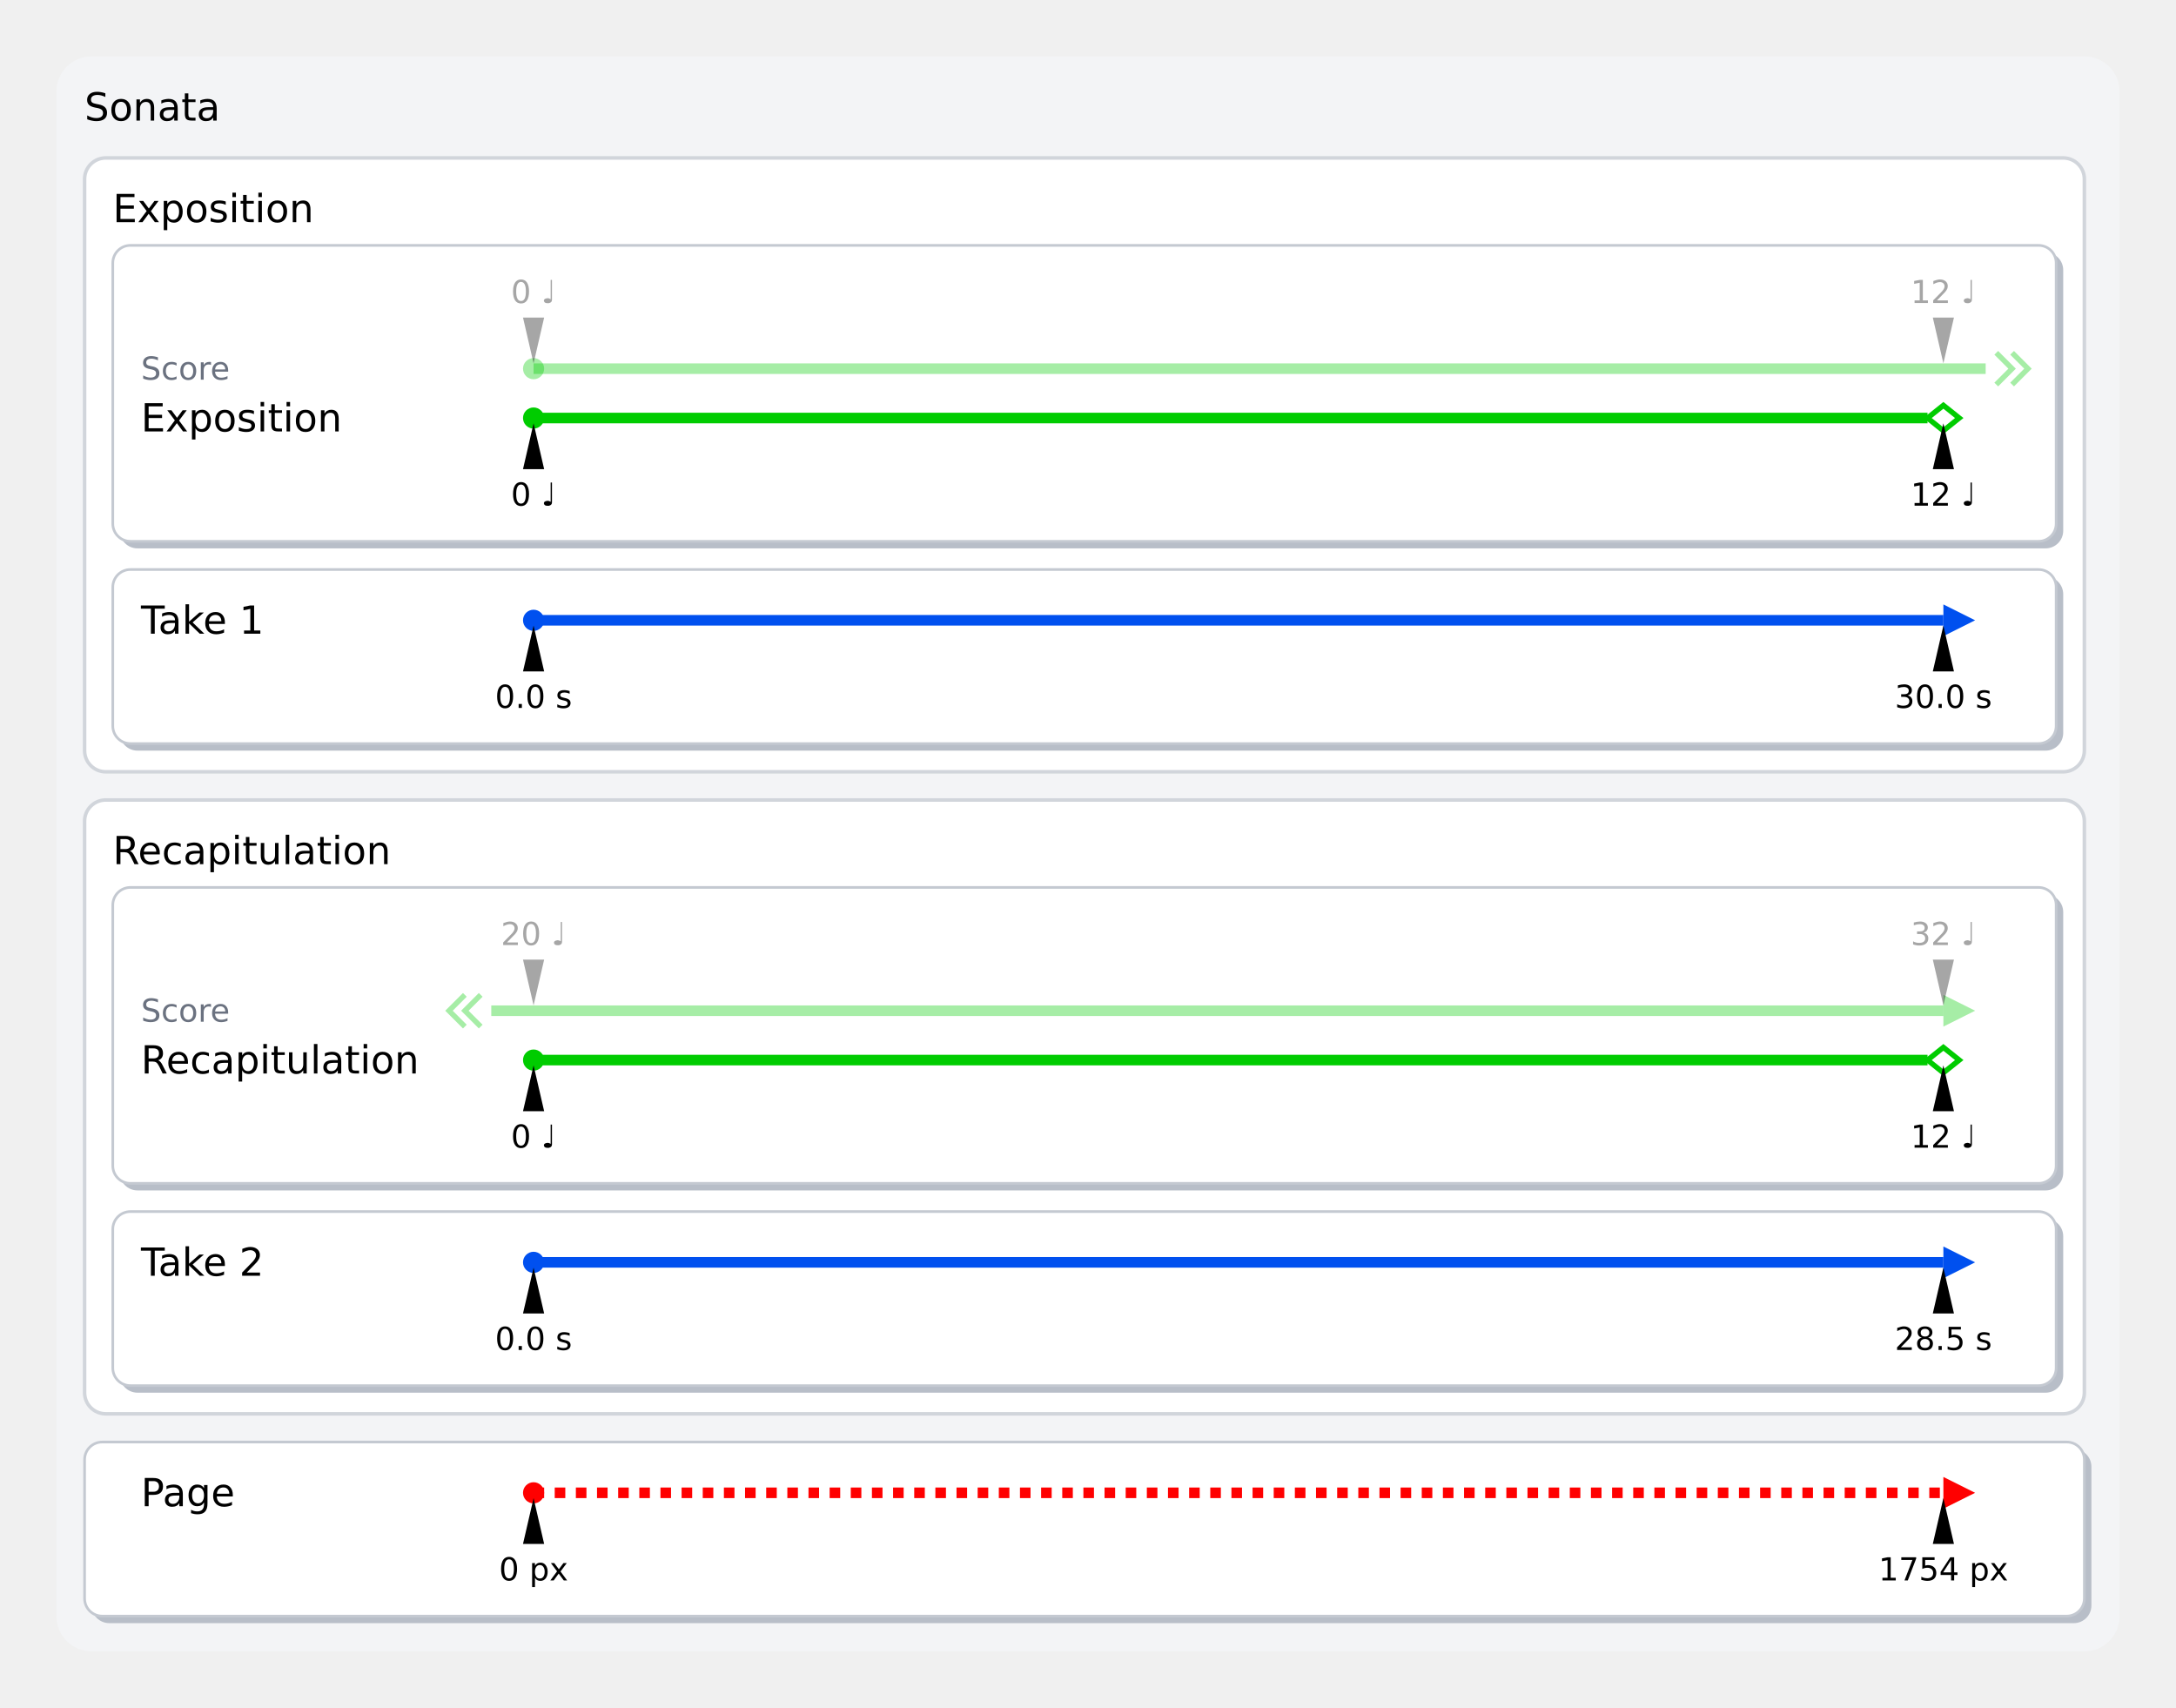
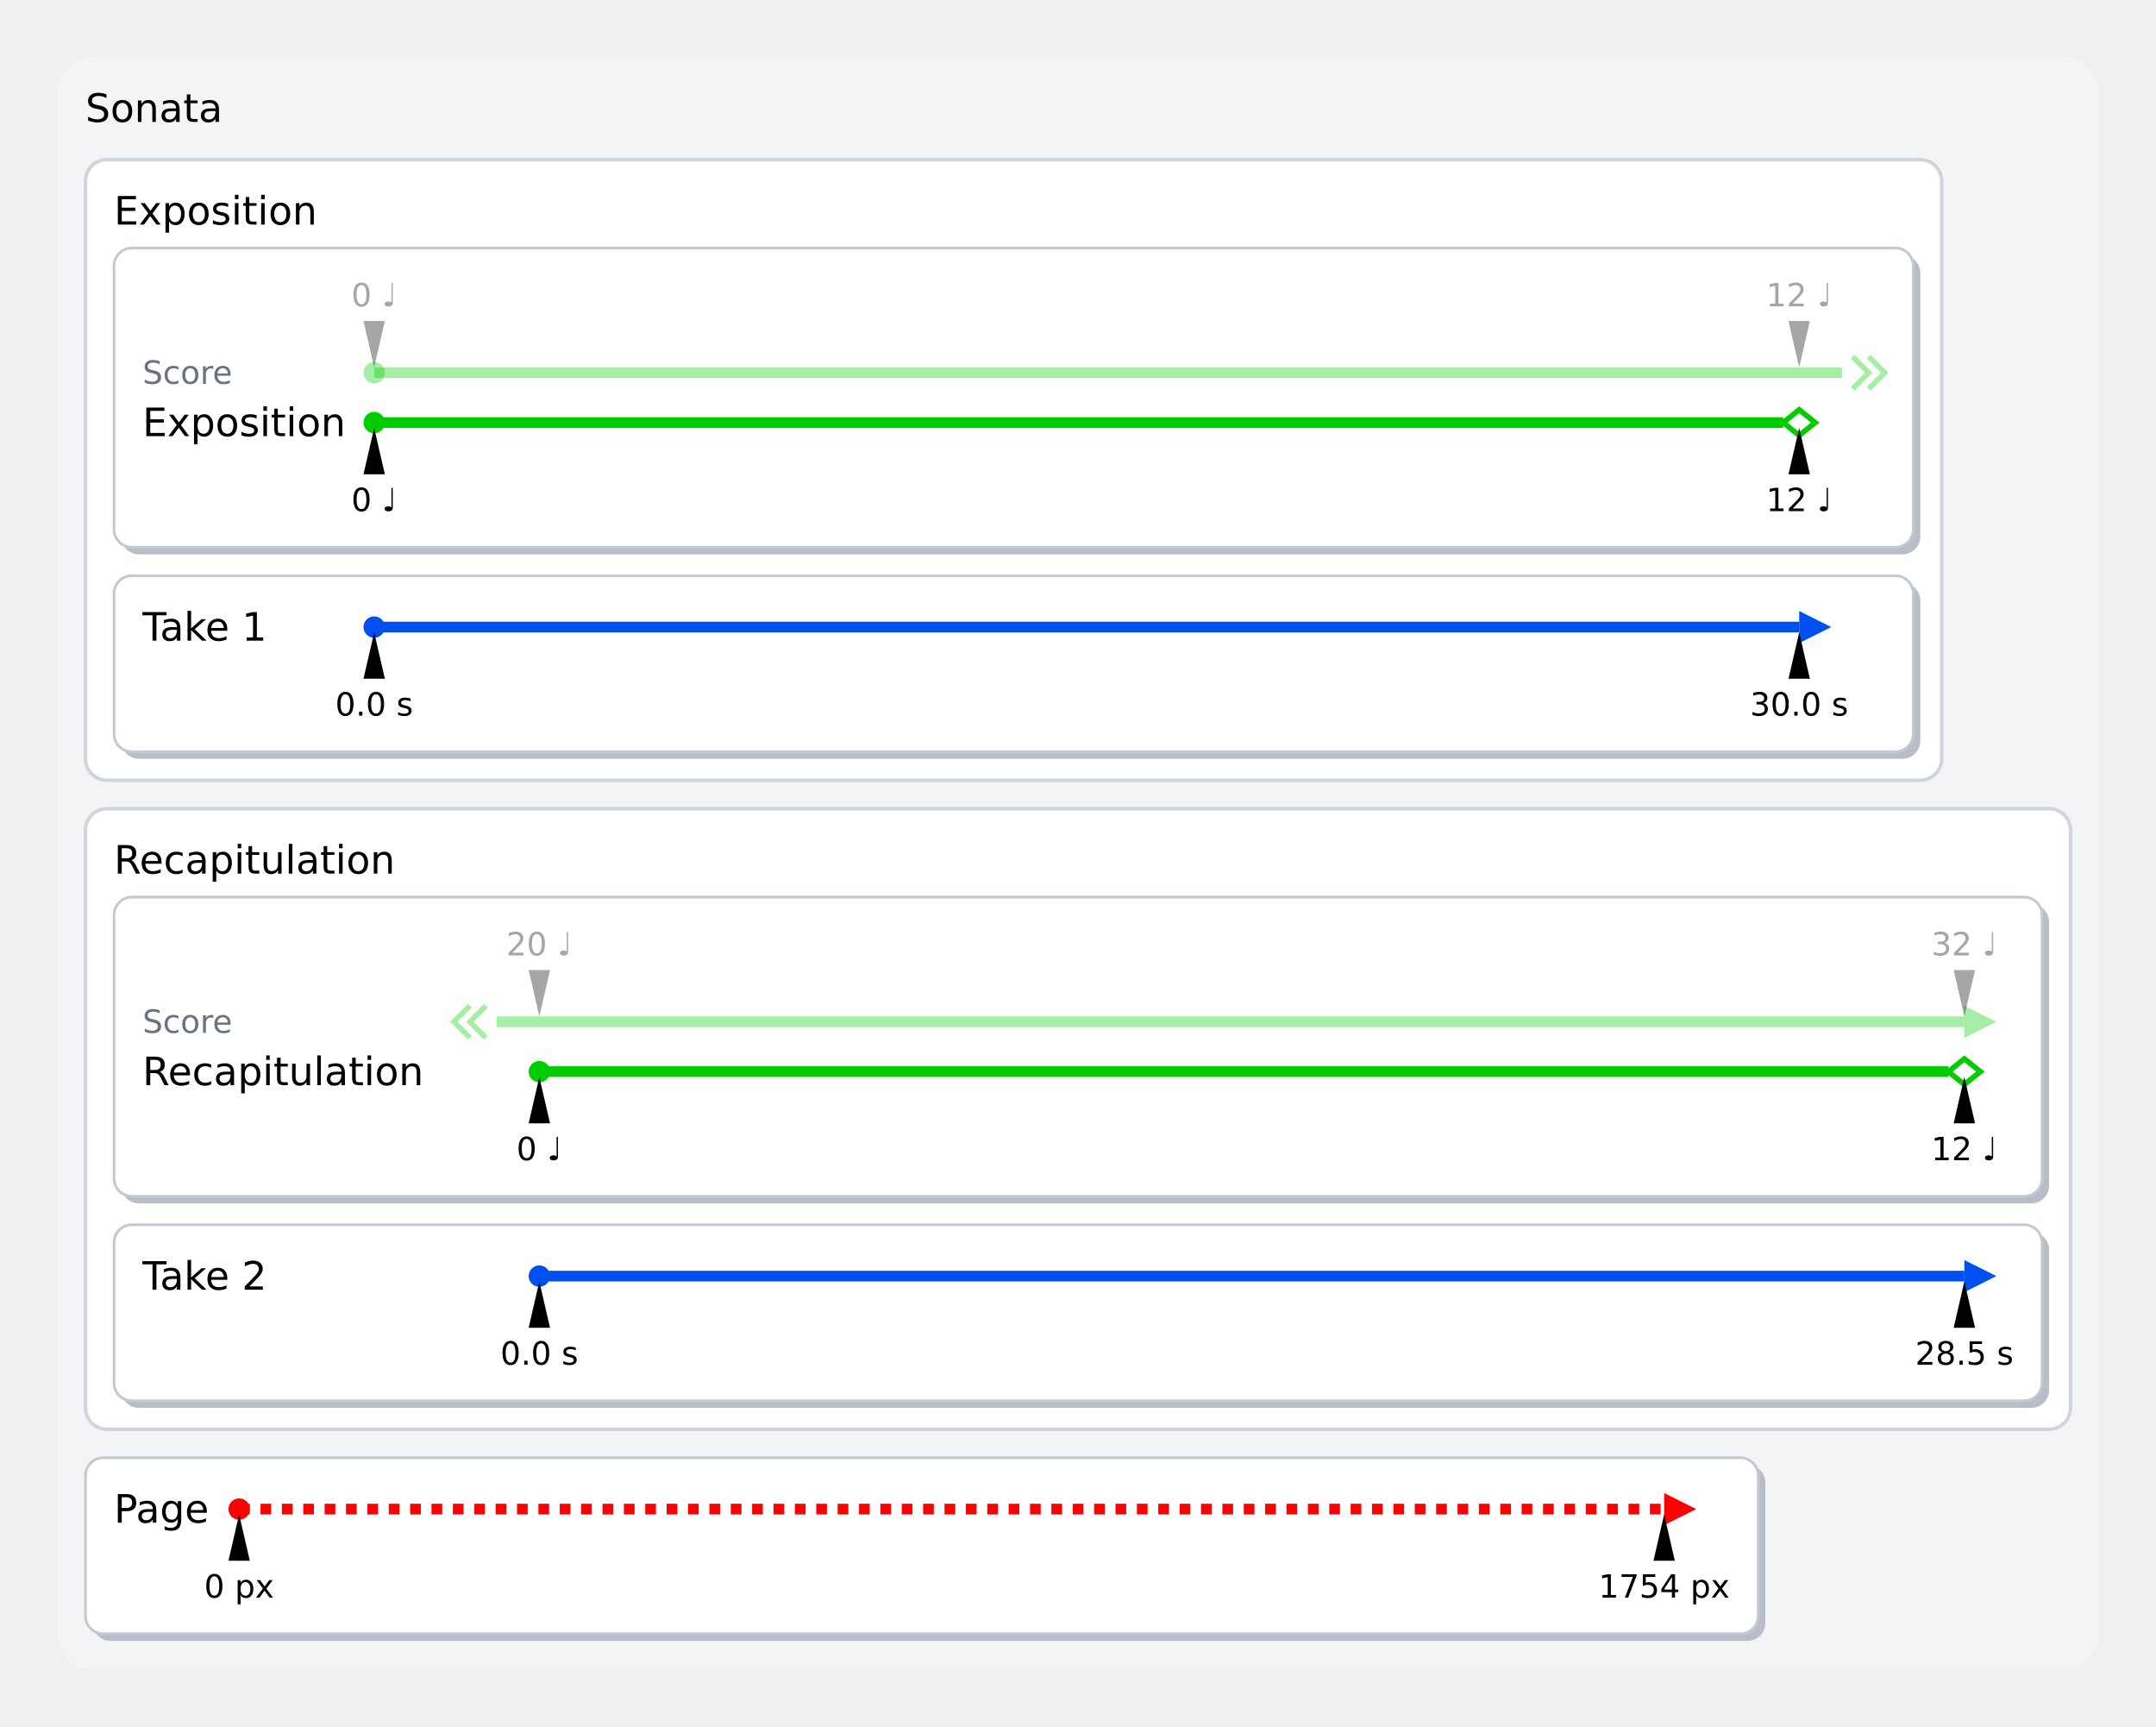
- <svg xmlns="http://www.w3.org/2000/svg" width="617.39" height="484.457" viewBox="0 0 617.39 484.457" font-family="DejaVu Sans" text-rendering="geometricPrecision" style="font-kerning:none;font-variant-ligatures:none">
+ <svg xmlns="http://www.w3.org/2000/svg" width="605.185" height="484.457" viewBox="0 0 605.185 484.457" font-family="DejaVu Sans" text-rendering="geometricPrecision" style="font-kerning:none;font-variant-ligatures:none">
  <g transform="translate(16 16)">
-     <rect x="0" y="0" width="585.39" height="452.457" rx="10" fill="#F3F4F6" />
+     <rect x="0" y="0" width="573.185" height="452.457" rx="10" fill="#F3F4F6" />
    <text data-address="name" x="8" y="18.21" text-anchor="start" font-size="11" fill="#000000">Sonata</text>
-     <rect data-address="group_1" x="8" y="28.805" width="567.39" height="174.137" rx="6" fill="#FFFFFF" stroke="#D1D5DB" stroke-width="1" />
+     <rect data-address="group_1" x="8" y="28.805" width="521.03" height="174.137" rx="6" fill="#FFFFFF" stroke="#D1D5DB" stroke-width="1" />
    <text data-address="group_1/name" x="16" y="47.015" text-anchor="start" font-size="11" fill="#000000">Exposition</text>
-     <rect data-address="exposition/card" x="18" y="55.609" width="551.39" height="83.953" rx="5" fill="#B8BEC8" />
-     <rect data-address="exposition/card" x="16" y="53.609" width="551.39" height="83.953" rx="5" fill="#FFFFFF" stroke="#C4C9D1" stroke-width="0.75" />
-     <line data-address="score" x1="135.39" y1="88.586" x2="547.39" y2="88.586" stroke="#00CC00" stroke-width="3" opacity="0.35" />
-     <circle data-address="score" cx="135.39" cy="88.586" r="3" fill="#00CC00" opacity="0.35" />
-     <polyline data-address="score" points="550.39,84.086 554.89,88.586 550.39,93.086" fill="none" stroke="#00CC00" stroke-width="1.5" opacity="0.35" />
-     <polyline data-address="score" points="554.89,84.086 559.39,88.586 554.89,93.086" fill="none" stroke="#00CC00" stroke-width="1.5" opacity="0.35" />
-     <line data-address="exposition" x1="135.39" y1="102.586" x2="530.89" y2="102.586" stroke="#00CC00" stroke-width="3" />
-     <circle data-address="exposition" cx="135.39" cy="102.586" r="3" fill="#00CC00" />
-     <polygon data-address="exposition" points="530.89,102.586 535.39,98.986 539.89,102.586 535.39,106.186" fill="none" stroke="#00CC00" stroke-width="1.5" />
-     <polygon data-address="exposition/start" points="135.39,87.086 132.39,74.086 138.39,74.086" fill="#000000" opacity="0.35" />
-     <polygon data-address="exposition/end" points="535.39,87.086 532.39,74.086 538.39,74.086" fill="#000000" opacity="0.35" />
-     <polygon data-address="exposition/start" points="135.39,104.086 132.39,117.086 138.39,117.086" fill="#000000" />
-     <polygon data-address="exposition/end" points="535.39,104.086 532.39,117.086 538.39,117.086" fill="#000000" />
+     <rect data-address="exposition/card" x="18" y="55.609" width="505.03" height="83.953" rx="5" fill="#B8BEC8" />
+     <rect data-address="exposition/card" x="16" y="53.609" width="505.03" height="83.953" rx="5" fill="#FFFFFF" stroke="#C4C9D1" stroke-width="0.75" />
+     <line data-address="score" x1="89.03" y1="88.586" x2="501.03" y2="88.586" stroke="#00CC00" stroke-width="3" opacity="0.35" />
+     <circle data-address="score" cx="89.03" cy="88.586" r="3" fill="#00CC00" opacity="0.35" />
+     <polyline data-address="score" points="504.03,84.086 508.53,88.586 504.03,93.086" fill="none" stroke="#00CC00" stroke-width="1.5" opacity="0.35" />
+     <polyline data-address="score" points="508.53,84.086 513.03,88.586 508.53,93.086" fill="none" stroke="#00CC00" stroke-width="1.5" opacity="0.35" />
+     <line data-address="exposition" x1="89.03" y1="102.586" x2="484.53" y2="102.586" stroke="#00CC00" stroke-width="3" />
+     <circle data-address="exposition" cx="89.03" cy="102.586" r="3" fill="#00CC00" />
+     <polygon data-address="exposition" points="484.53,102.586 489.03,98.986 493.53,102.586 489.03,106.186" fill="none" stroke="#00CC00" stroke-width="1.5" />
+     <polygon data-address="exposition/start" points="89.03,87.086 86.03,74.086 92.03,74.086" fill="#000000" opacity="0.35" />
+     <polygon data-address="exposition/end" points="489.03,87.086 486.03,74.086 492.03,74.086" fill="#000000" opacity="0.35" />
+     <polygon data-address="exposition/start" points="89.03,104.086 86.03,117.086 92.03,117.086" fill="#000000" />
+     <polygon data-address="exposition/end" points="489.03,104.086 486.03,117.086 492.03,117.086" fill="#000000" />
    <text data-address="score/name" x="24" y="91.702" text-anchor="start" font-size="9" fill="#6B7280">Score</text>
    <text data-address="exposition/name" x="24" y="106.394" text-anchor="start" font-size="11" fill="#000000">Exposition</text>
-     <text data-address="exposition/start/label" x="135.39" y="69.963" text-anchor="middle" font-size="9" fill="#000000" opacity="0.35">0 ♩</text>
-     <text data-address="exposition/end/label" x="535.39" y="69.963" text-anchor="middle" font-size="9" fill="#000000" opacity="0.35">12 ♩</text>
-     <text data-address="exposition/start/label" x="135.39" y="127.44" text-anchor="middle" font-size="9" fill="#000000">0 ♩</text>
-     <text data-address="exposition/end/label" x="535.39" y="127.44" text-anchor="middle" font-size="9" fill="#000000">12 ♩</text>
-     <rect data-address="take_1/card" x="18" y="147.562" width="551.39" height="49.379" rx="5" fill="#B8BEC8" />
-     <rect data-address="take_1/card" x="16" y="145.562" width="551.39" height="49.379" rx="5" fill="#FFFFFF" stroke="#C4C9D1" stroke-width="0.75" />
-     <line data-address="take_1" x1="135.39" y1="159.965" x2="535.39" y2="159.965" stroke="#0050EF" stroke-width="3" />
-     <circle data-address="take_1" cx="135.39" cy="159.965" r="3" fill="#0050EF" />
-     <polygon data-address="take_1" points="544.39,159.965 535.39,155.465 535.39,164.465" fill="#0050EF" />
-     <polygon data-address="take_1/start" points="135.39,161.465 132.39,174.465 138.39,174.465" fill="#000000" />
-     <polygon data-address="take_1/end" points="535.39,161.465 532.39,174.465 538.39,174.465" fill="#000000" />
+     <text data-address="exposition/start/label" x="89.03" y="69.963" text-anchor="middle" font-size="9" fill="#000000" opacity="0.35">0 ♩</text>
+     <text data-address="exposition/end/label" x="489.03" y="69.963" text-anchor="middle" font-size="9" fill="#000000" opacity="0.35">12 ♩</text>
+     <text data-address="exposition/start/label" x="89.03" y="127.44" text-anchor="middle" font-size="9" fill="#000000">0 ♩</text>
+     <text data-address="exposition/end/label" x="489.03" y="127.44" text-anchor="middle" font-size="9" fill="#000000">12 ♩</text>
+     <rect data-address="take_1/card" x="18" y="147.562" width="505.03" height="49.379" rx="5" fill="#B8BEC8" />
+     <rect data-address="take_1/card" x="16" y="145.562" width="505.03" height="49.379" rx="5" fill="#FFFFFF" stroke="#C4C9D1" stroke-width="0.75" />
+     <line data-address="take_1" x1="89.03" y1="159.965" x2="489.03" y2="159.965" stroke="#0050EF" stroke-width="3" />
+     <circle data-address="take_1" cx="89.03" cy="159.965" r="3" fill="#0050EF" />
+     <polygon data-address="take_1" points="498.03,159.965 489.03,155.465 489.03,164.465" fill="#0050EF" />
+     <polygon data-address="take_1/start" points="89.03,161.465 86.03,174.465 92.03,174.465" fill="#000000" />
+     <polygon data-address="take_1/end" points="489.03,161.465 486.03,174.465 492.03,174.465" fill="#000000" />
    <text data-address="take_1/name" x="24" y="163.773" text-anchor="start" font-size="11" fill="#000000">Take 1</text>
-     <text data-address="take_1/start/label" x="135.39" y="184.819" text-anchor="middle" font-size="9" fill="#000000">0.0 s</text>
-     <text data-address="take_1/end/label" x="535.39" y="184.819" text-anchor="middle" font-size="9" fill="#000000">30.0 s</text>
-     <rect data-address="group_2" x="8" y="210.941" width="567.39" height="174.137" rx="6" fill="#FFFFFF" stroke="#D1D5DB" stroke-width="1" />
+     <text data-address="take_1/start/label" x="89.03" y="184.819" text-anchor="middle" font-size="9" fill="#000000">0.0 s</text>
+     <text data-address="take_1/end/label" x="489.03" y="184.819" text-anchor="middle" font-size="9" fill="#000000">30.0 s</text>
+     <rect data-address="group_2" x="8" y="210.941" width="557.185" height="174.137" rx="6" fill="#FFFFFF" stroke="#D1D5DB" stroke-width="1" />
    <text data-address="group_2/name" x="16" y="229.152" text-anchor="start" font-size="11" fill="#000000">Recapitulation</text>
-     <rect data-address="recapitulation/card" x="18" y="237.746" width="551.39" height="83.953" rx="5" fill="#B8BEC8" />
-     <rect data-address="recapitulation/card" x="16" y="235.746" width="551.39" height="83.953" rx="5" fill="#FFFFFF" stroke="#C4C9D1" stroke-width="0.75" />
+     <rect data-address="recapitulation/card" x="18" y="237.746" width="541.185" height="83.953" rx="5" fill="#B8BEC8" />
+     <rect data-address="recapitulation/card" x="16" y="235.746" width="541.185" height="83.953" rx="5" fill="#FFFFFF" stroke="#C4C9D1" stroke-width="0.75" />
    <line data-address="score" x1="123.39" y1="270.723" x2="535.39" y2="270.723" stroke="#00CC00" stroke-width="3" opacity="0.35" />
    <polyline data-address="score" points="120.39,266.223 115.89,270.723 120.39,275.223" fill="none" stroke="#00CC00" stroke-width="1.5" opacity="0.35" />
    <polyline data-address="score" points="115.89,266.223 111.39,270.723 115.89,275.223" fill="none" stroke="#00CC00" stroke-width="1.5" opacity="0.35" />
    <polygon data-address="score" points="544.39,270.723 535.39,266.223 535.39,275.223" fill="#00CC00" opacity="0.35" />
    <line data-address="recapitulation" x1="135.39" y1="284.723" x2="530.89" y2="284.723" stroke="#00CC00" stroke-width="3" />
    <circle data-address="recapitulation" cx="135.39" cy="284.723" r="3" fill="#00CC00" />
    <polygon data-address="recapitulation" points="530.89,284.723 535.39,281.123 539.89,284.723 535.39,288.323" fill="none" stroke="#00CC00" stroke-width="1.5" />
    <polygon data-address="recapitulation/start" points="135.39,269.223 132.39,256.223 138.39,256.223" fill="#000000" opacity="0.35" />
    <polygon data-address="recapitulation/end" points="535.39,269.223 532.39,256.223 538.39,256.223" fill="#000000" opacity="0.35" />
    <polygon data-address="recapitulation/start" points="135.39,286.223 132.39,299.223 138.39,299.223" fill="#000000" />
    <polygon data-address="recapitulation/end" points="535.39,286.223 532.39,299.223 538.39,299.223" fill="#000000" />
    <text data-address="score/name" x="24" y="273.838" text-anchor="start" font-size="9" fill="#6B7280">Score</text>
    <text data-address="recapitulation/name" x="24" y="288.531" text-anchor="start" font-size="11" fill="#000000">Recapitulation</text>
    <text data-address="recapitulation/start/label" x="135.39" y="252.1" text-anchor="middle" font-size="9" fill="#000000" opacity="0.35">20 ♩</text>
    <text data-address="recapitulation/end/label" x="535.39" y="252.1" text-anchor="middle" font-size="9" fill="#000000" opacity="0.35">32 ♩</text>
    <text data-address="recapitulation/start/label" x="135.39" y="309.577" text-anchor="middle" font-size="9" fill="#000000">0 ♩</text>
    <text data-address="recapitulation/end/label" x="535.39" y="309.577" text-anchor="middle" font-size="9" fill="#000000">12 ♩</text>
-     <rect data-address="take_2/card" x="18" y="329.699" width="551.39" height="49.379" rx="5" fill="#B8BEC8" />
-     <rect data-address="take_2/card" x="16" y="327.699" width="551.39" height="49.379" rx="5" fill="#FFFFFF" stroke="#C4C9D1" stroke-width="0.75" />
+     <rect data-address="take_2/card" x="18" y="329.699" width="541.185" height="49.379" rx="5" fill="#B8BEC8" />
+     <rect data-address="take_2/card" x="16" y="327.699" width="541.185" height="49.379" rx="5" fill="#FFFFFF" stroke="#C4C9D1" stroke-width="0.75" />
    <line data-address="take_2" x1="135.39" y1="342.102" x2="535.39" y2="342.102" stroke="#0050EF" stroke-width="3" />
    <circle data-address="take_2" cx="135.39" cy="342.102" r="3" fill="#0050EF" />
    <polygon data-address="take_2" points="544.39,342.102 535.39,337.602 535.39,346.602" fill="#0050EF" />
    <polygon data-address="take_2/start" points="135.39,343.602 132.39,356.602 138.39,356.602" fill="#000000" />
    <polygon data-address="take_2/end" points="535.39,343.602 532.39,356.602 538.39,356.602" fill="#000000" />
    <text data-address="take_2/name" x="24" y="345.91" text-anchor="start" font-size="11" fill="#000000">Take 2</text>
    <text data-address="take_2/start/label" x="135.39" y="366.956" text-anchor="middle" font-size="9" fill="#000000">0.0 s</text>
    <text data-address="take_2/end/label" x="535.39" y="366.956" text-anchor="middle" font-size="9" fill="#000000">28.5 s</text>
-     <rect data-address="page/card" x="10" y="395.078" width="567.39" height="49.379" rx="5" fill="#B8BEC8" />
-     <rect data-address="page/card" x="8" y="393.078" width="567.39" height="49.379" rx="5" fill="#FFFFFF" stroke="#C4C9D1" stroke-width="0.75" />
-     <line data-address="page" x1="135.39" y1="407.481" x2="535.39" y2="407.481" stroke="#FF0000" stroke-width="3" stroke-dasharray="3 3" />
-     <circle data-address="page" cx="135.39" cy="407.481" r="3" fill="#FF0000" />
-     <polygon data-address="page" points="544.39,407.481 535.39,402.981 535.39,411.981" fill="#FF0000" />
-     <polygon data-address="page/start" points="135.39,408.981 132.39,421.981 138.39,421.981" fill="#000000" />
-     <polygon data-address="page/end" points="535.39,408.981 532.39,421.981 538.39,421.981" fill="#000000" />
-     <text data-address="page/name" x="24" y="411.289" text-anchor="start" font-size="11" fill="#000000">Page</text>
-     <text data-address="page/start/label" x="135.39" y="432.334" text-anchor="middle" font-size="9" fill="#000000">0 px</text>
-     <text data-address="page/end/label" x="535.39" y="432.334" text-anchor="middle" font-size="9" fill="#000000">1754 px</text>
+     <rect data-address="page/card" x="10" y="395.078" width="469.526" height="49.379" rx="5" fill="#B8BEC8" />
+     <rect data-address="page/card" x="8" y="393.078" width="469.526" height="49.379" rx="5" fill="#FFFFFF" stroke="#C4C9D1" stroke-width="0.75" />
+     <line data-address="page" x1="51.124" y1="407.481" x2="451.124" y2="407.481" stroke="#FF0000" stroke-width="3" stroke-dasharray="3 3" />
+     <circle data-address="page" cx="51.124" cy="407.481" r="3" fill="#FF0000" />
+     <polygon data-address="page" points="460.124,407.481 451.124,402.981 451.124,411.981" fill="#FF0000" />
+     <polygon data-address="page/start" points="51.124,408.981 48.124,421.981 54.124,421.981" fill="#000000" />
+     <polygon data-address="page/end" points="451.124,408.981 448.124,421.981 454.124,421.981" fill="#000000" />
+     <text data-address="page/name" x="16" y="411.289" text-anchor="start" font-size="11" fill="#000000">Page</text>
+     <text data-address="page/start/label" x="51.124" y="432.334" text-anchor="middle" font-size="9" fill="#000000">0 px</text>
+     <text data-address="page/end/label" x="451.124" y="432.334" text-anchor="middle" font-size="9" fill="#000000">1754 px</text>
  </g>
</svg>
